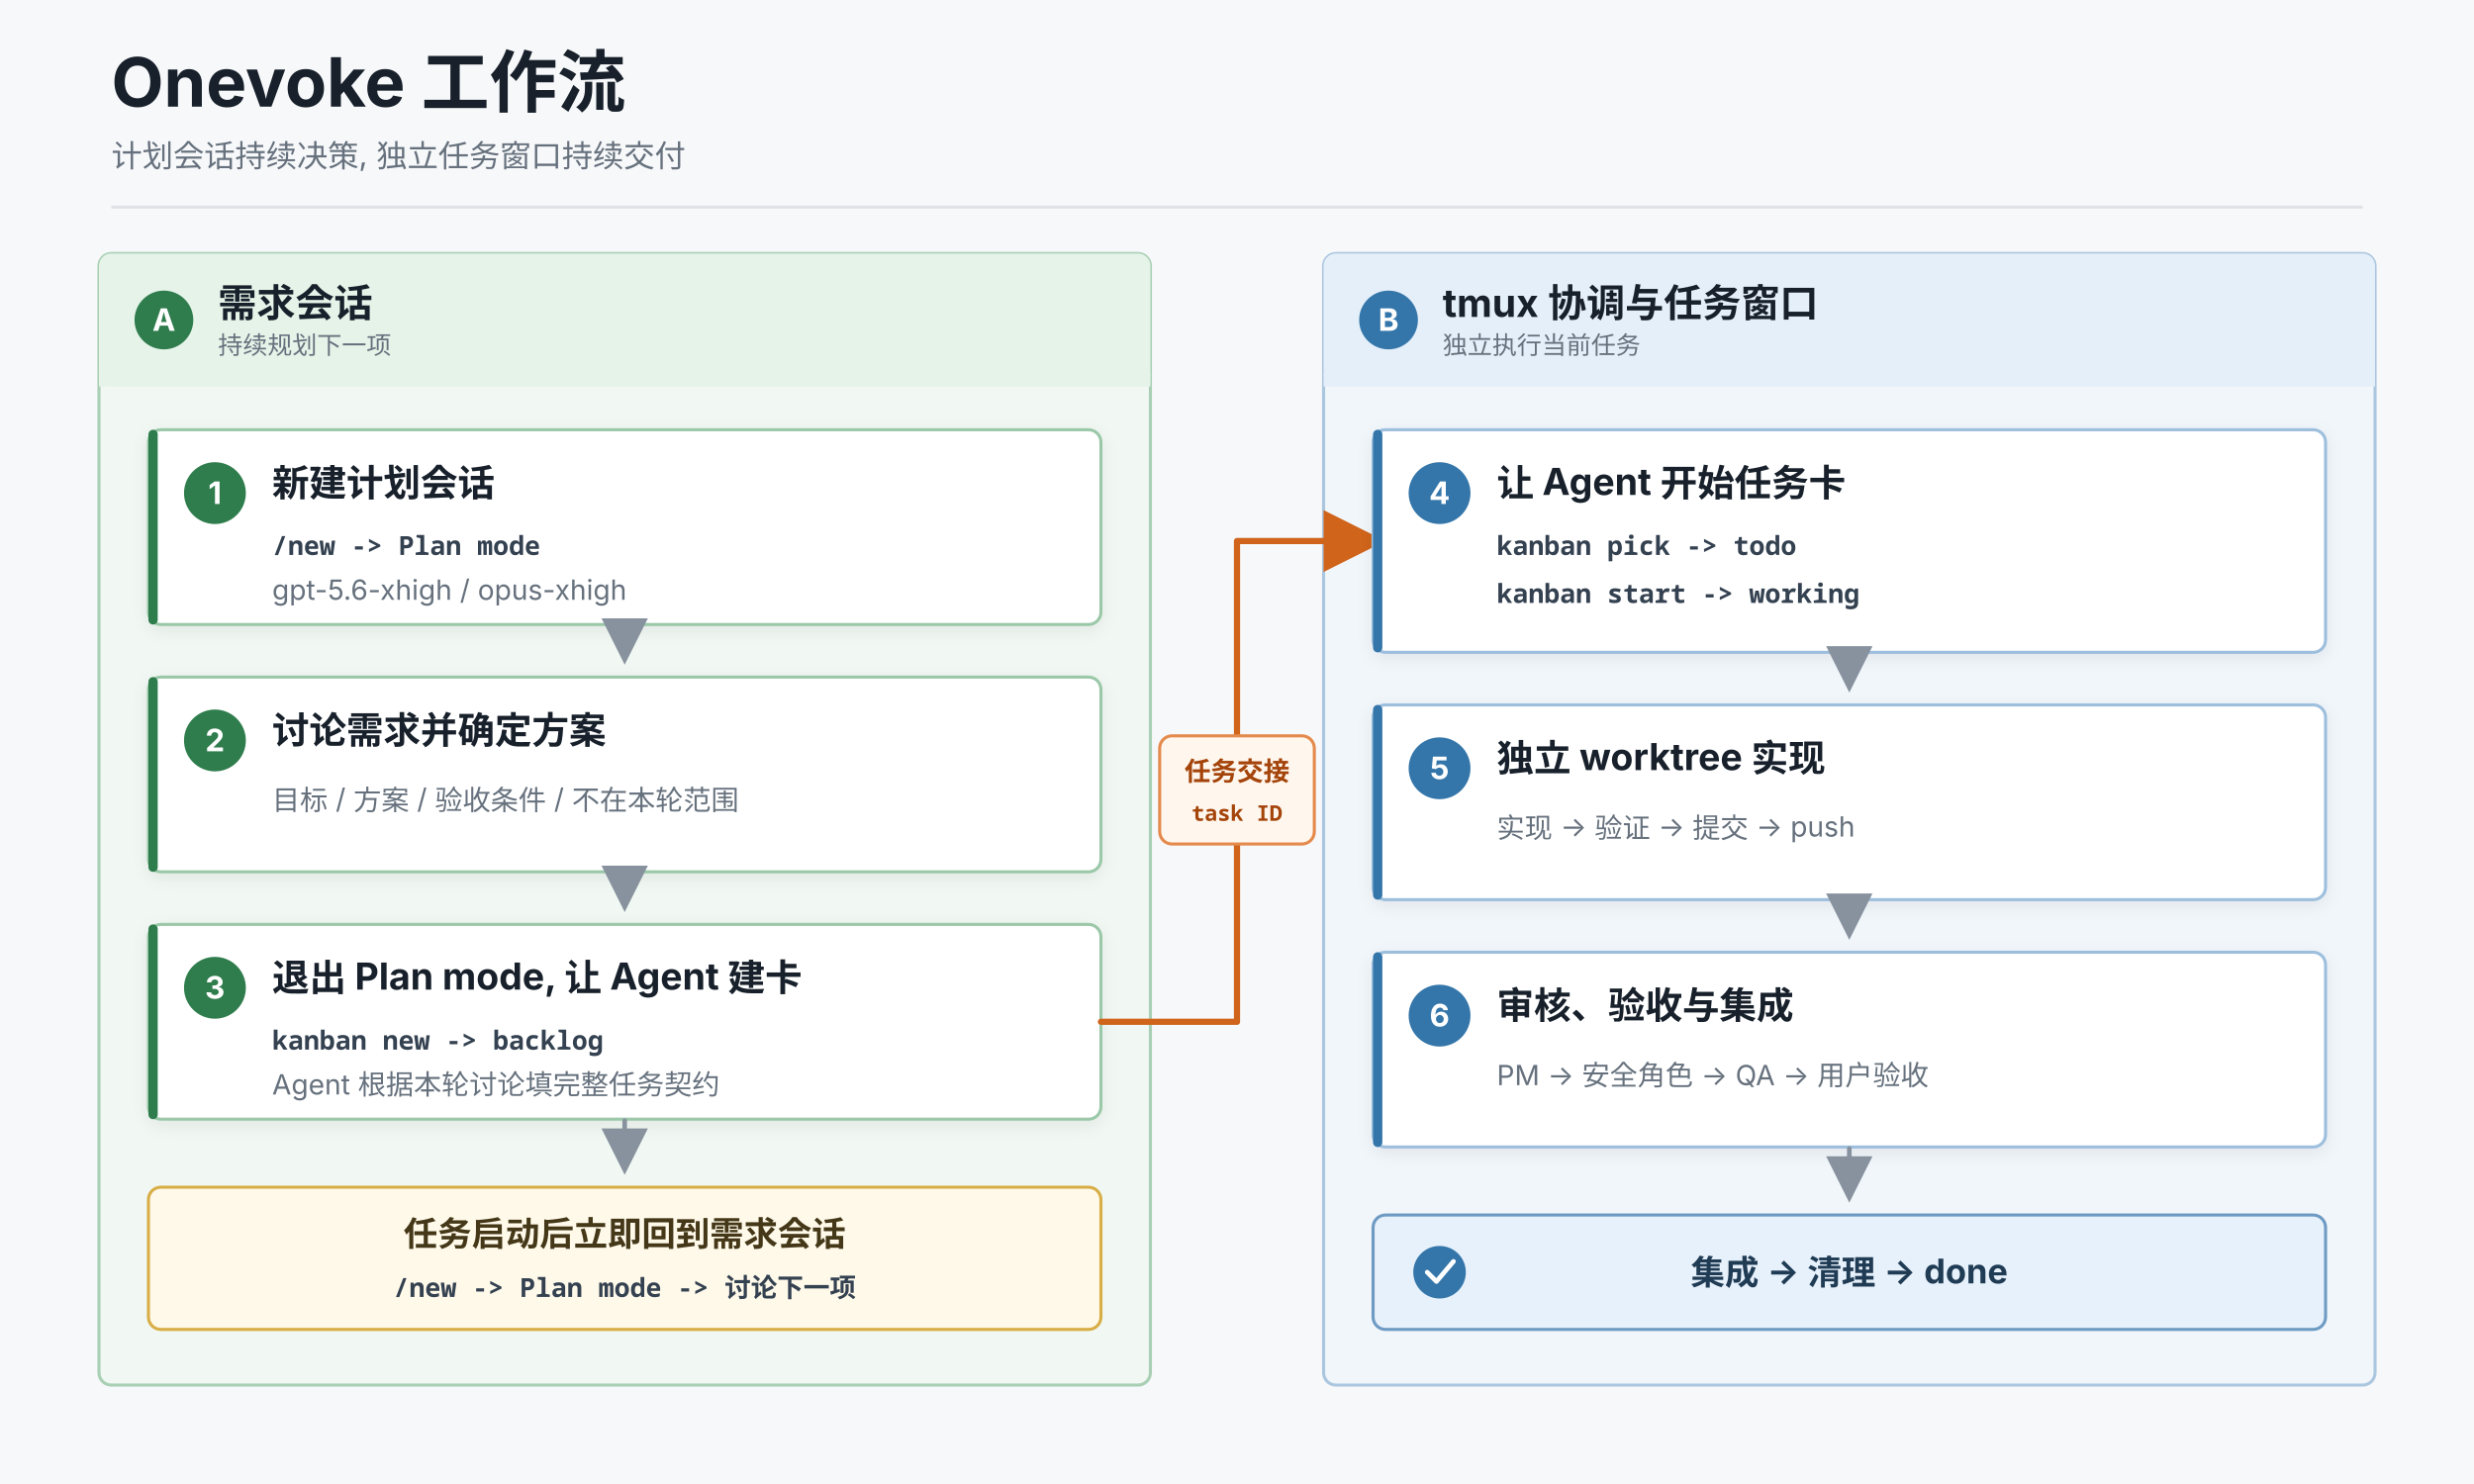
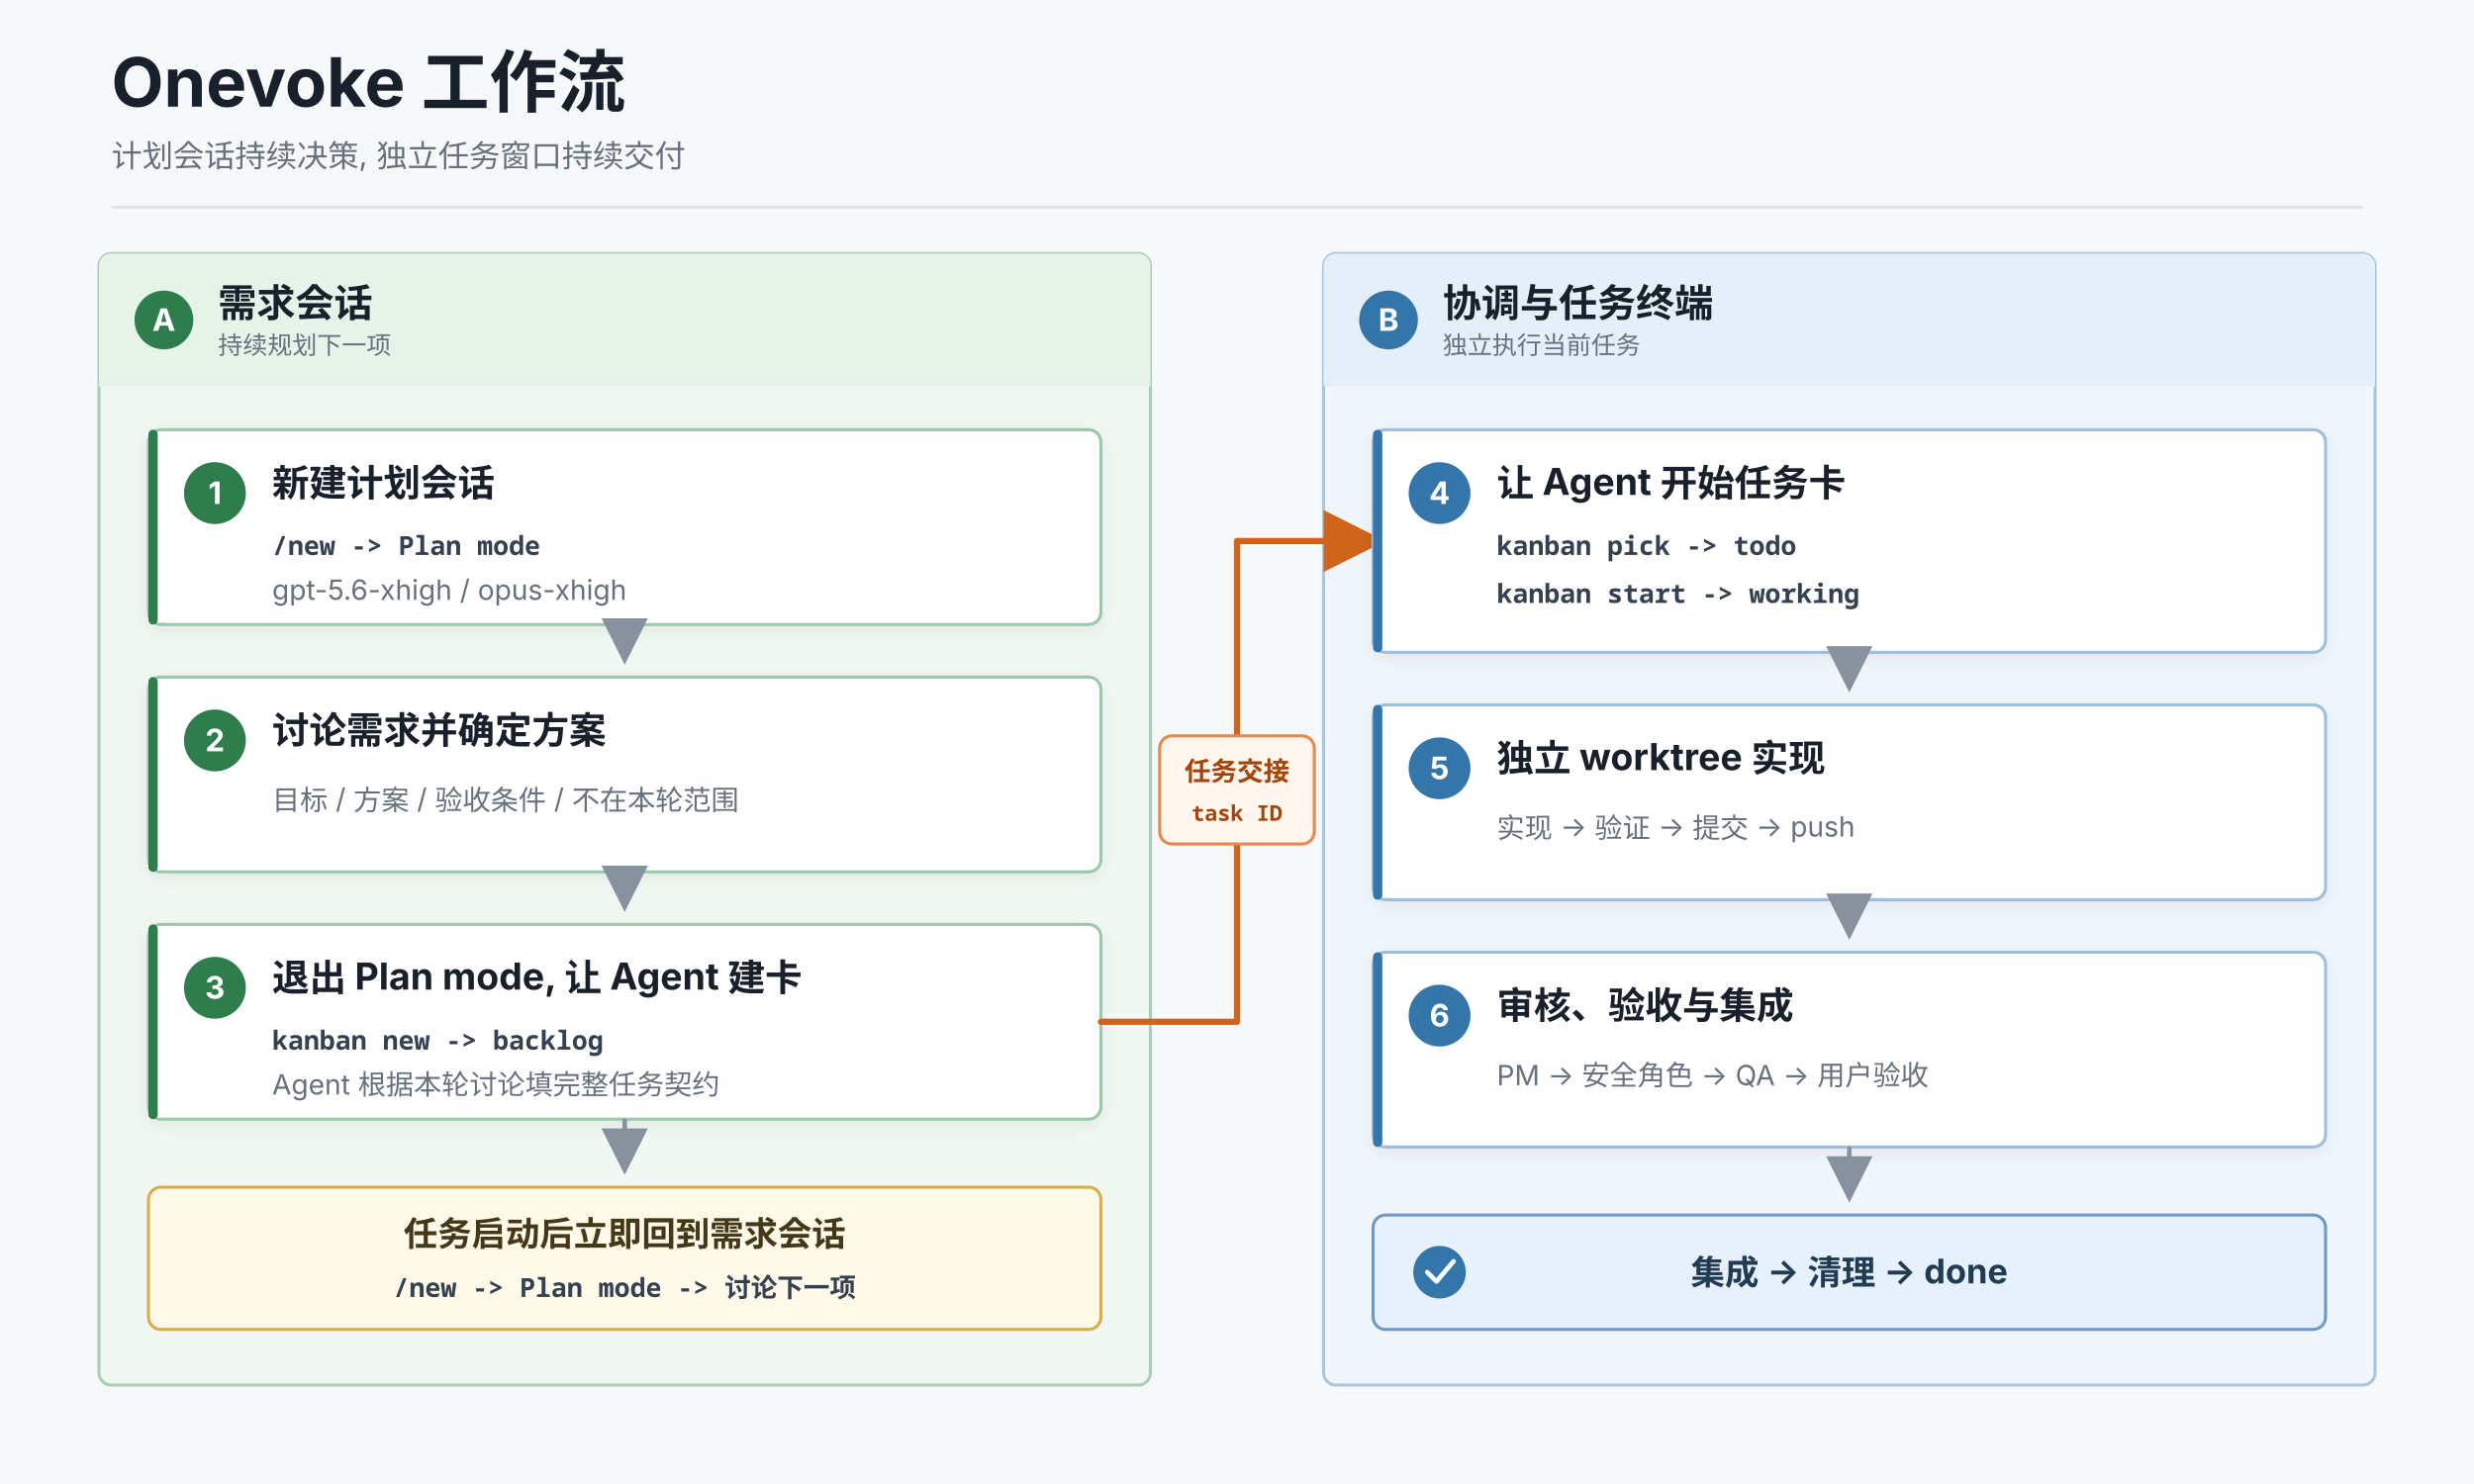
<svg xmlns="http://www.w3.org/2000/svg" width="1600" height="960" viewBox="0 0 1600 960" role="img" aria-labelledby="title description">
  <defs>
    <style>
      .sans { font-family: -apple-system, BlinkMacSystemFont, "Noto Sans SC", "PingFang SC", "Microsoft YaHei", sans-serif; }
      .mono { font-family: "SFMono-Regular", "Cascadia Mono", "Noto Sans Mono", monospace; }
      .title { font-size: 44px; font-weight: 700; fill: #18212b; }
      .subtitle { font-size: 20px; font-weight: 400; fill: #66717d; }
      .lane-title { font-size: 25px; font-weight: 700; fill: #18212b; }
      .lane-note { font-size: 16px; font-weight: 500; fill: #66717d; }
      .step { font-size: 24px; font-weight: 700; fill: #18212b; }
      .detail { font-size: 18px; font-weight: 400; fill: #66717d; }
      .command { font-size: 17px; font-weight: 600; fill: #344150; }
      .arrow { fill: none; stroke: #87929e; stroke-width: 3; stroke-linecap: round; marker-end: url(#arrow); }
      .handoff { fill: none; stroke: #d0641a; stroke-width: 4; stroke-linecap: round; stroke-linejoin: round; marker-end: url(#arrow-orange); }
    </style>
    <marker id="arrow" markerWidth="10" markerHeight="10" refX="8" refY="5" orient="auto" markerUnits="strokeWidth">
      <path d="M0,0 L10,5 L0,10 Z" fill="#87929e" />
    </marker>
    <marker id="arrow-orange" markerWidth="10" markerHeight="10" refX="8" refY="5" orient="auto" markerUnits="strokeWidth">
      <path d="M0,0 L10,5 L0,10 Z" fill="#d0641a" />
    </marker>
    <filter id="shadow" x="-10%" y="-10%" width="120%" height="130%">
      <feDropShadow dx="0" dy="3" stdDeviation="5" flood-color="#18212b" flood-opacity="0.07" />
    </filter>
  </defs>
  <rect width="1600" height="960" fill="#f7f8fa" />
  <text x="72" y="69" class="sans title">Onevoke 工作流</text>
  <text x="72" y="108" class="sans subtitle">计划会话持续决策, 独立任务窗口持续交付</text>
  <line x1="72" y1="134" x2="1528" y2="134" stroke="#dfe3e8" stroke-width="2" />
  <rect x="64" y="164" width="680" height="732" rx="8" fill="#f1f8f3" stroke="#a9cfb4" stroke-width="2" />
  <rect x="856" y="164" width="680" height="732" rx="8" fill="#f1f6fb" stroke="#abc6df" stroke-width="2" />
  <rect x="64" y="164" width="680" height="86" rx="8" fill="#e5f3e9" />
  <path d="M64 242 H744 V250 H64 Z" fill="#e5f3e9" />
  <circle cx="106" cy="207" r="19" fill="#2f7d4d" />
  <text x="106" y="214" text-anchor="middle" class="sans" font-size="20" font-weight="700" fill="#ffffff">A</text>
  <text x="141" y="205" class="sans lane-title">需求会话</text>
  <text x="141" y="229" class="sans lane-note">持续规划下一项</text>
  <rect x="856" y="164" width="680" height="86" rx="8" fill="#e5eff9" />
  <path d="M856 242 H1536 V250 H856 Z" fill="#e5eff9" />
  <circle cx="898" cy="207" r="19" fill="#3476aa" />
  <text x="898" y="214" text-anchor="middle" class="sans" font-size="20" font-weight="700" fill="#ffffff">B</text>
-   <text x="933" y="205" class="sans lane-title">tmux 协调与任务窗口</text>
+   <text x="933" y="205" class="sans lane-title">协调与任务终端</text>
  <text x="933" y="229" class="sans lane-note">独立执行当前任务</text>
  <rect x="96" y="278" width="616" height="126" rx="8" fill="#ffffff" stroke="#9bc8a8" stroke-width="2" filter="url(#shadow)" />
  <rect x="96" y="278" width="6" height="126" rx="3" fill="#2f7d4d" />
  <circle cx="139" cy="319" r="20" fill="#2f7d4d" />
  <text x="139" y="326" text-anchor="middle" class="sans" font-size="20" font-weight="700" fill="#ffffff">1</text>
  <text x="176" y="321" class="sans step">新建计划会话</text>
  <text x="176" y="359" class="mono command">/new  -&gt;  Plan mode</text>
  <text x="176" y="388" class="sans detail">gpt-5.6-xhigh / opus-xhigh</text>
  <path d="M404 405 V424" class="arrow" />
  <rect x="96" y="438" width="616" height="126" rx="8" fill="#ffffff" stroke="#9bc8a8" stroke-width="2" filter="url(#shadow)" />
  <rect x="96" y="438" width="6" height="126" rx="3" fill="#2f7d4d" />
  <circle cx="139" cy="479" r="20" fill="#2f7d4d" />
  <text x="139" y="486" text-anchor="middle" class="sans" font-size="20" font-weight="700" fill="#ffffff">2</text>
  <text x="176" y="481" class="sans step">讨论需求并确定方案</text>
  <text x="176" y="524" class="sans detail">目标 / 方案 / 验收条件 / 不在本轮范围</text>
  <path d="M404 565 V584" class="arrow" />
  <rect x="96" y="598" width="616" height="126" rx="8" fill="#ffffff" stroke="#9bc8a8" stroke-width="2" filter="url(#shadow)" />
  <rect x="96" y="598" width="6" height="126" rx="3" fill="#2f7d4d" />
  <circle cx="139" cy="639" r="20" fill="#2f7d4d" />
  <text x="139" y="646" text-anchor="middle" class="sans" font-size="20" font-weight="700" fill="#ffffff">3</text>
  <text x="176" y="641" class="sans step">退出 Plan mode, 让 Agent 建卡</text>
  <text x="176" y="679" class="mono command">kanban new  -&gt;  backlog</text>
  <text x="176" y="708" class="sans detail">Agent 根据本轮讨论填完整任务契约</text>
  <path d="M712 661 H800 V350 H888" class="handoff" />
  <rect x="750" y="476" width="100" height="70" rx="8" fill="#fff7ed" stroke="#e48a4d" stroke-width="2" />
  <text x="800" y="505" text-anchor="middle" class="sans" font-size="17" font-weight="700" fill="#a4440a">任务交接</text>
  <text x="800" y="531" text-anchor="middle" class="mono" font-size="14" font-weight="600" fill="#a4440a">task ID</text>
  <path d="M404 725 V754" class="arrow" />
  <rect x="96" y="768" width="616" height="92" rx="8" fill="#fff9ea" stroke="#d8ae47" stroke-width="2" />
  <text x="404" y="806" text-anchor="middle" class="sans" font-size="22" font-weight="700" fill="#443818">任务启动后立即回到需求会话</text>
  <text x="404" y="839" text-anchor="middle" class="mono command">/new  -&gt;  Plan mode  -&gt;  讨论下一项</text>
  <rect x="888" y="278" width="616" height="144" rx="8" fill="#ffffff" stroke="#9dbfdd" stroke-width="2" filter="url(#shadow)" />
  <rect x="888" y="278" width="6" height="144" rx="3" fill="#3476aa" />
  <circle cx="931" cy="319" r="20" fill="#3476aa" />
  <text x="931" y="326" text-anchor="middle" class="sans" font-size="20" font-weight="700" fill="#ffffff">4</text>
  <text x="968" y="321" class="sans step">让 Agent 开始任务卡</text>
  <text x="968" y="359" class="mono command">kanban pick   -&gt;  todo</text>
  <text x="968" y="390" class="mono command">kanban start  -&gt;  working</text>
  <path d="M1196 423 V442" class="arrow" />
  <rect x="888" y="456" width="616" height="126" rx="8" fill="#ffffff" stroke="#9dbfdd" stroke-width="2" filter="url(#shadow)" />
  <rect x="888" y="456" width="6" height="126" rx="3" fill="#3476aa" />
  <circle cx="931" cy="497" r="20" fill="#3476aa" />
  <text x="931" y="504" text-anchor="middle" class="sans" font-size="20" font-weight="700" fill="#ffffff">5</text>
  <text x="968" y="499" class="sans step">独立 worktree 实现</text>
  <text x="968" y="542" class="sans detail">实现  -&gt;  验证  -&gt;  提交  -&gt;  push</text>
  <path d="M1196 583 V602" class="arrow" />
  <rect x="888" y="616" width="616" height="126" rx="8" fill="#ffffff" stroke="#9dbfdd" stroke-width="2" filter="url(#shadow)" />
  <rect x="888" y="616" width="6" height="126" rx="3" fill="#3476aa" />
  <circle cx="931" cy="657" r="20" fill="#3476aa" />
  <text x="931" y="664" text-anchor="middle" class="sans" font-size="20" font-weight="700" fill="#ffffff">6</text>
  <text x="968" y="659" class="sans step">审核、验收与集成</text>
  <text x="968" y="702" class="sans detail">PM  -&gt;  安全角色  -&gt;  QA  -&gt;  用户验收</text>
  <path d="M1196 743 V772" class="arrow" />
  <rect x="888" y="786" width="616" height="74" rx="8" fill="#e7f1fb" stroke="#6e9bc3" stroke-width="2" />
  <circle cx="931" cy="823" r="17" fill="#3476aa" />
  <path d="M923 823 L929 829 L940 816" fill="none" stroke="#ffffff" stroke-width="3" stroke-linecap="round" stroke-linejoin="round" />
  <text x="1196" y="831" text-anchor="middle" class="sans" font-size="22" font-weight="700" fill="#203c55">集成  -&gt;  清理  -&gt;  done</text>
</svg>
